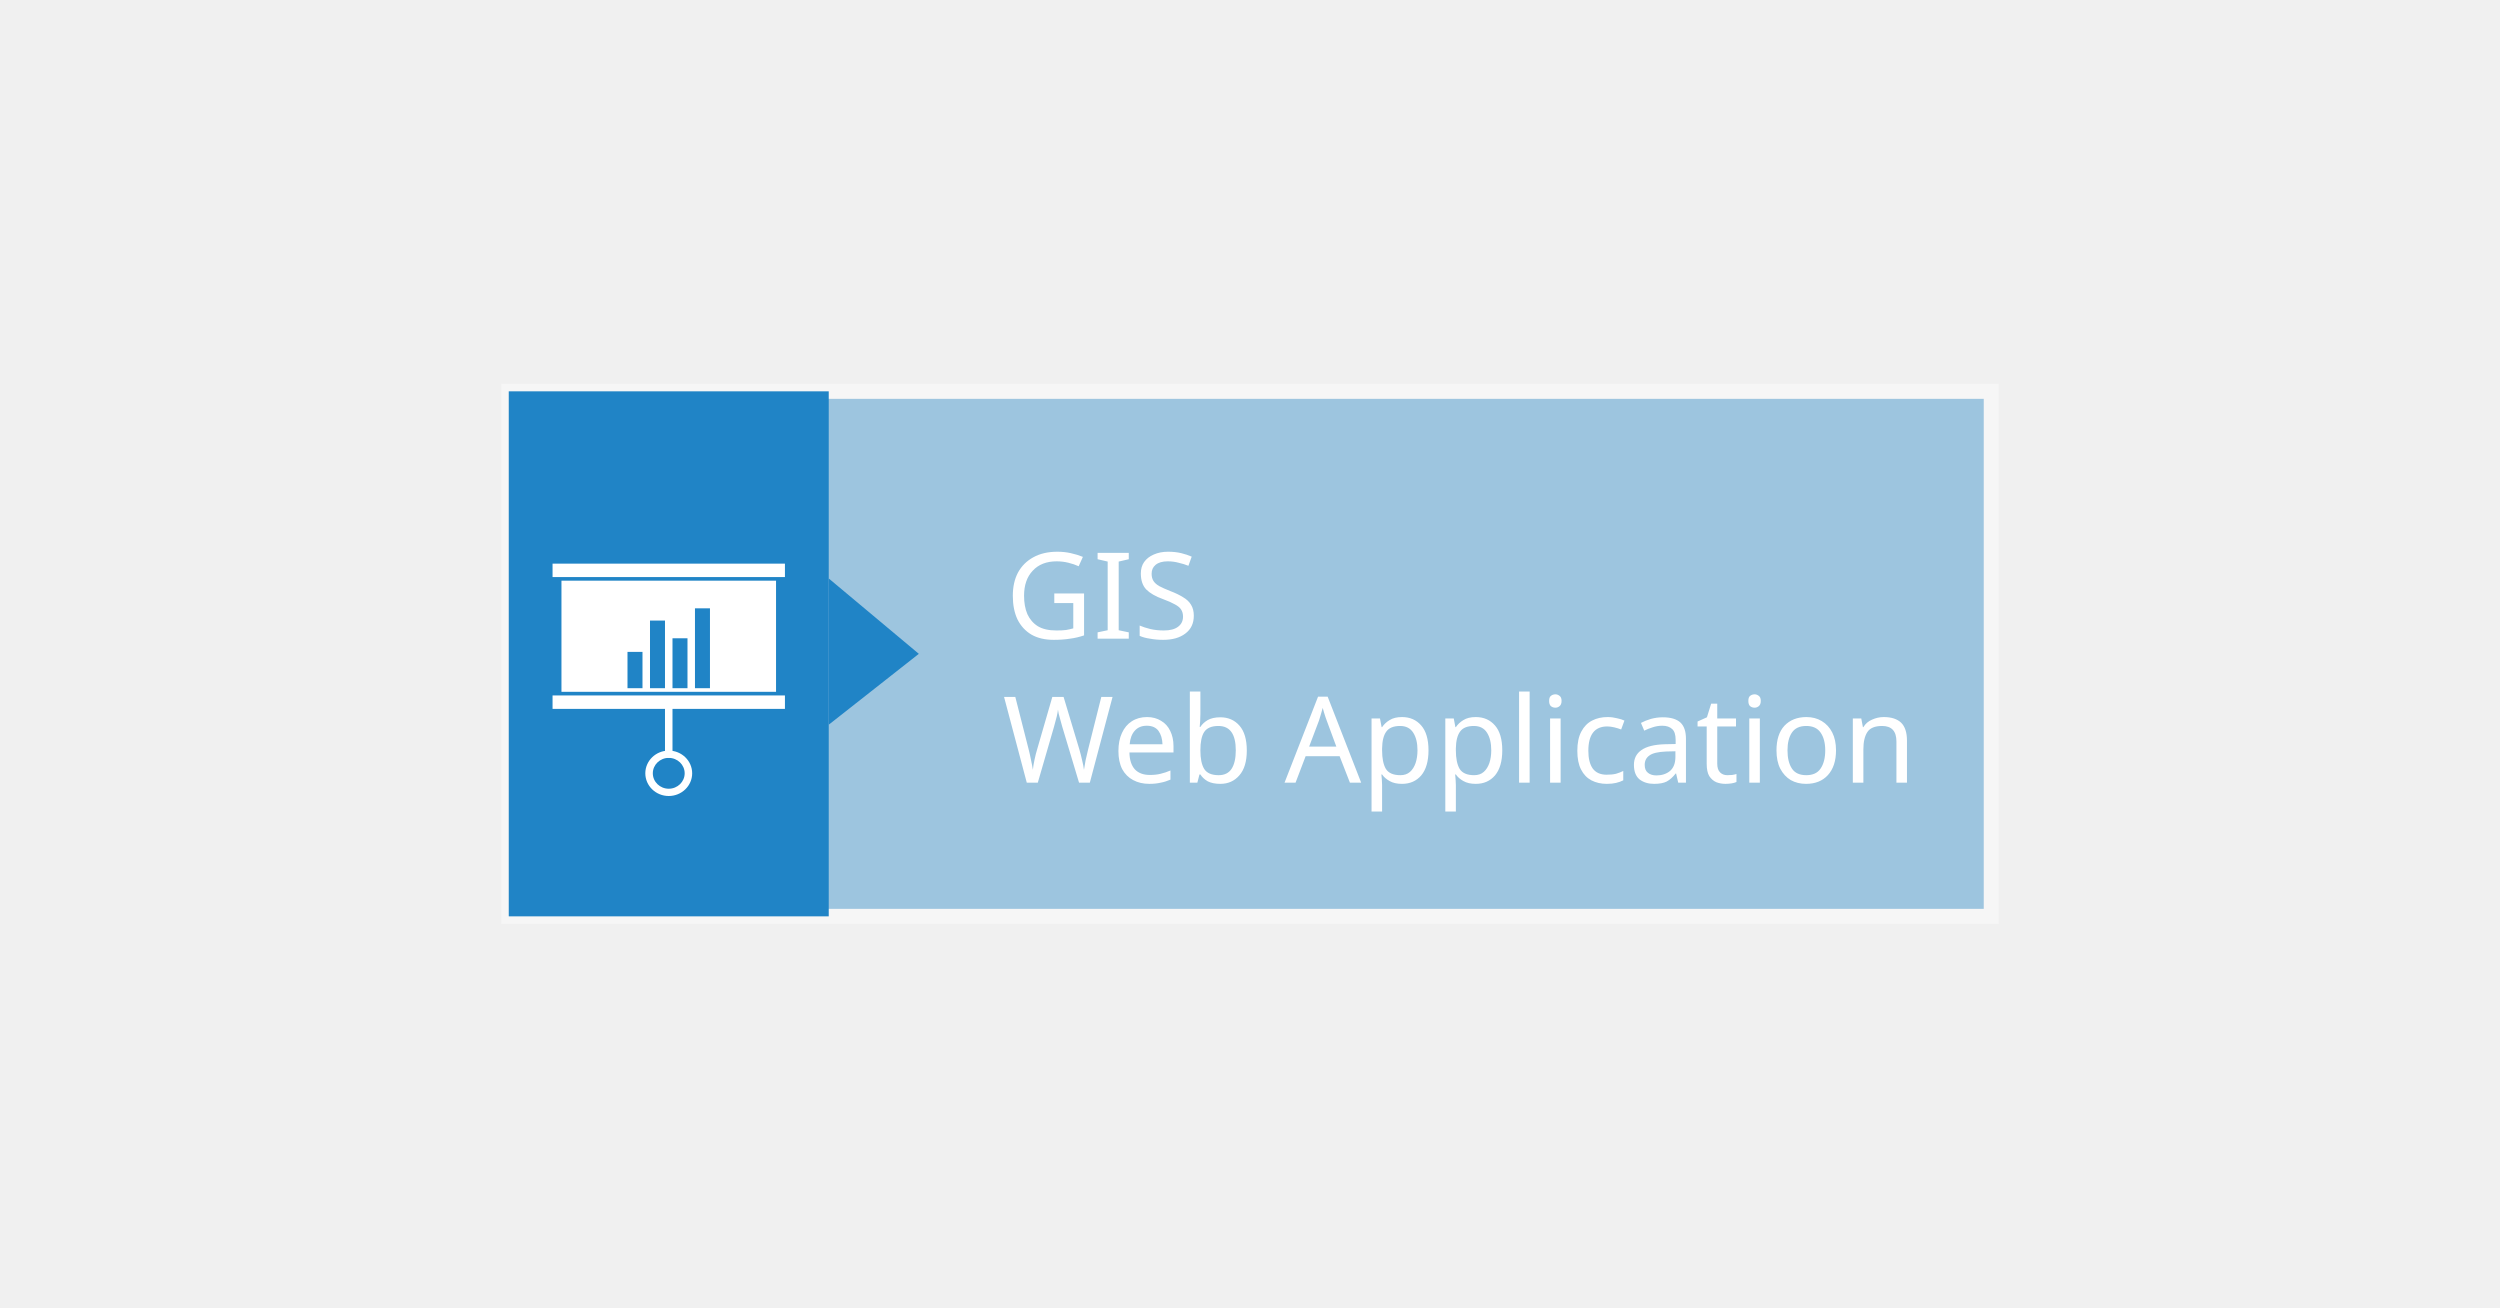
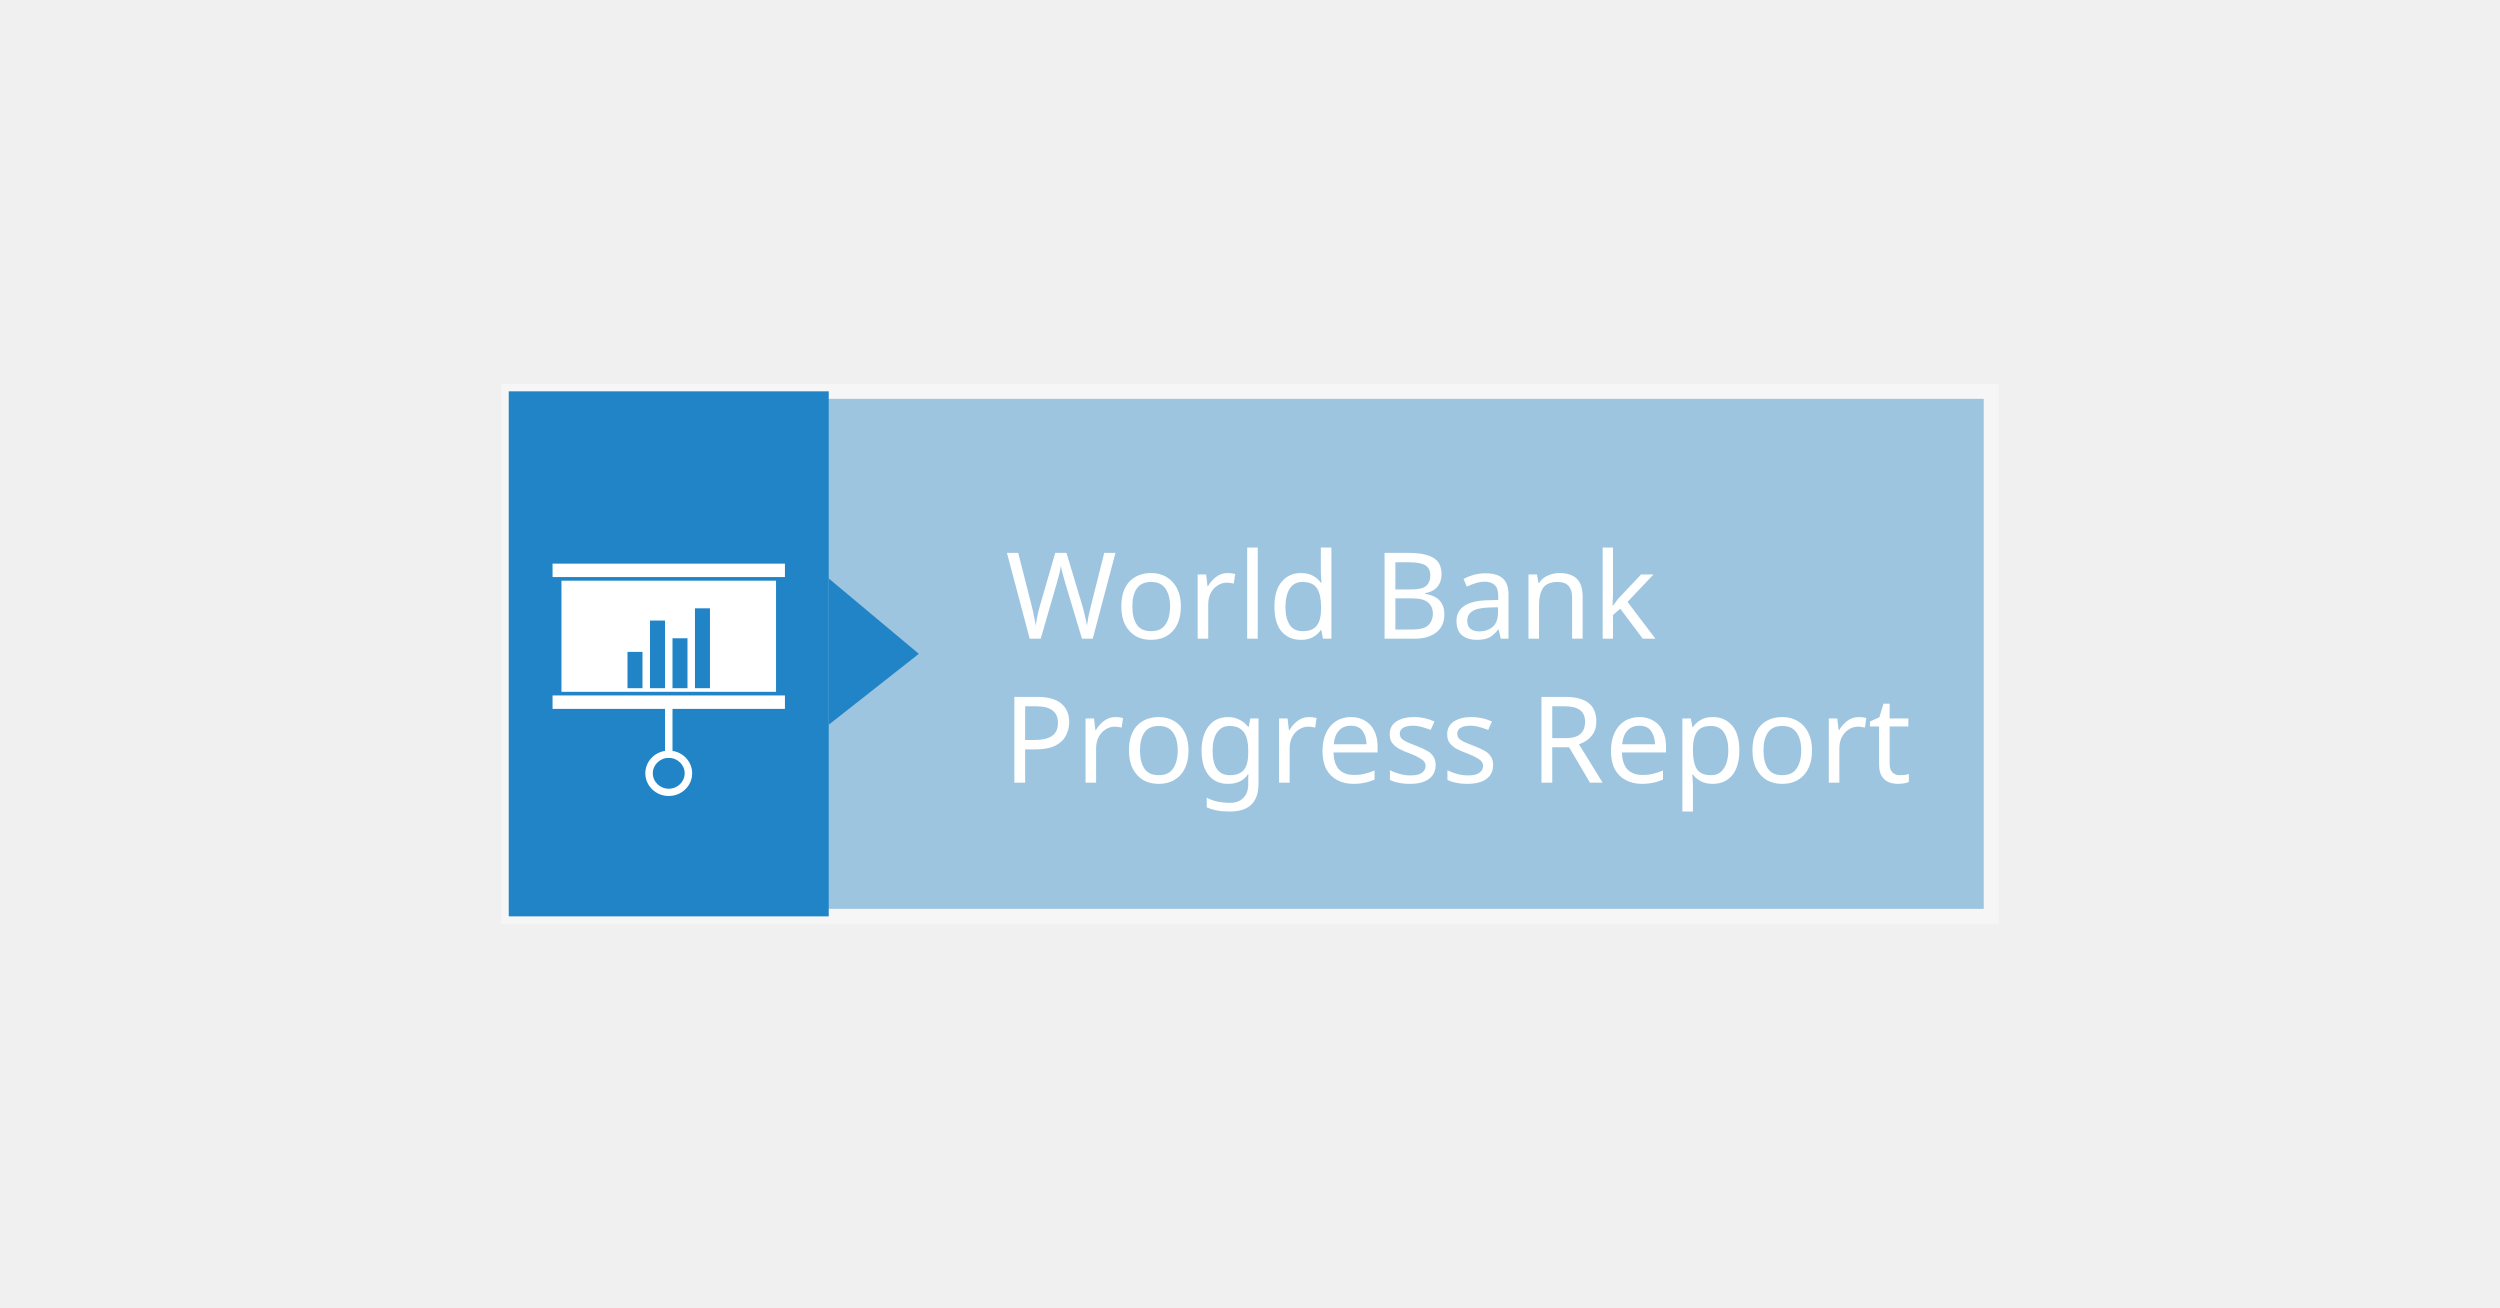
<svg xmlns="http://www.w3.org/2000/svg" version="1.1" id="Layer_1" x="0px" y="0px" width="166.667px" height="87.18px" viewBox="0 0 166.667 87.18" enable-background="new 0 0 166.667 87.18" xml:space="preserve">
  <g>
    <rect x="33.917" y="26.089" opacity="0.4" fill="#2084C6" stroke="#FFFFFF" stroke-miterlimit="10" enable-background="new    " width="98.833" height="35.001" />
    <g>
      <rect x="33.917" y="26.089" fill="#2084C6" width="21.332" height="35.001" />
      <polyline fill="#2084C6" points="55.249,48.314 61.255,43.589 55.249,38.564 55.249,48.314   " />
    </g>
    <g>
      <g>
        <g>
          <path fill="#FFFFFF" d="M44.583,53.067c-0.861,0-1.562-0.679-1.562-1.513s0.7-1.514,1.562-1.514      c0.861,0,1.562,0.679,1.562,1.514S45.443,53.067,44.583,53.067z M44.583,50.525c-0.586,0-1.062,0.461-1.062,1.029      c0,0.566,0.477,1.028,1.062,1.028c0.584,0,1.062-0.461,1.062-1.028C45.645,50.986,45.167,50.525,44.583,50.525z" />
        </g>
      </g>
      <g>
        <g>
          <path fill="#FFFFFF" d="M44.583,50.525c-0.139,0-0.25-0.106-0.25-0.241V46.81c0-0.133,0.111-0.242,0.25-0.242      c0.138,0,0.25,0.109,0.25,0.242v3.474C44.833,50.418,44.721,50.525,44.583,50.525z" />
        </g>
      </g>
      <g>
        <path fill="#FFFFFF" d="M37.431,38.712v7.409h14.305v-7.409H37.431z M42.833,45.88h-1v-2.421h1V45.88z M44.333,42.309v3.571h-1     v-2.663v-1.846h1V42.309z M45.833,45.88h-1v-3.328h1V45.88z M47.331,45.88h-1v-3.571v-1.754h1V45.88z" />
      </g>
      <g>
        <rect x="36.837" y="37.576" fill="#FFFFFF" width="15.492" height="0.895" />
      </g>
      <g>
        <rect x="36.837" y="46.363" fill="#FFFFFF" width="15.492" height="0.896" />
      </g>
    </g>
    <polygon fill="none" points="149.255,58.939 66.589,58.939 67.255,25.938 149.255,25.938  " />
-     <text transform="matrix(1 0 0 1 67.0366 42.5784)" fill="#FFFFFF" font-family="'KozGoPr6N-Bold-83pv-RKSJ-H'" font-size="8">GIS</text>
-     <text transform="matrix(1 0 0 1 66.8428 52.179)" fill="#FFFFFF" font-family="'KozGoPr6N-Bold-83pv-RKSJ-H'" font-size="8">Web Application</text>
+     <text transform="matrix(1 0 0 1 67.0366 42.5784)" fill="#FFFFFF" font-family="'KozGoPr6N-Bold-83pv-RKSJ-H'" font-size="8">World Bank</text>
+     <text transform="matrix(1 0 0 1 66.8428 52.179)" fill="#FFFFFF" font-family="'KozGoPr6N-Bold-83pv-RKSJ-H'" font-size="8">Progress Report</text>
  </g>
</svg>
